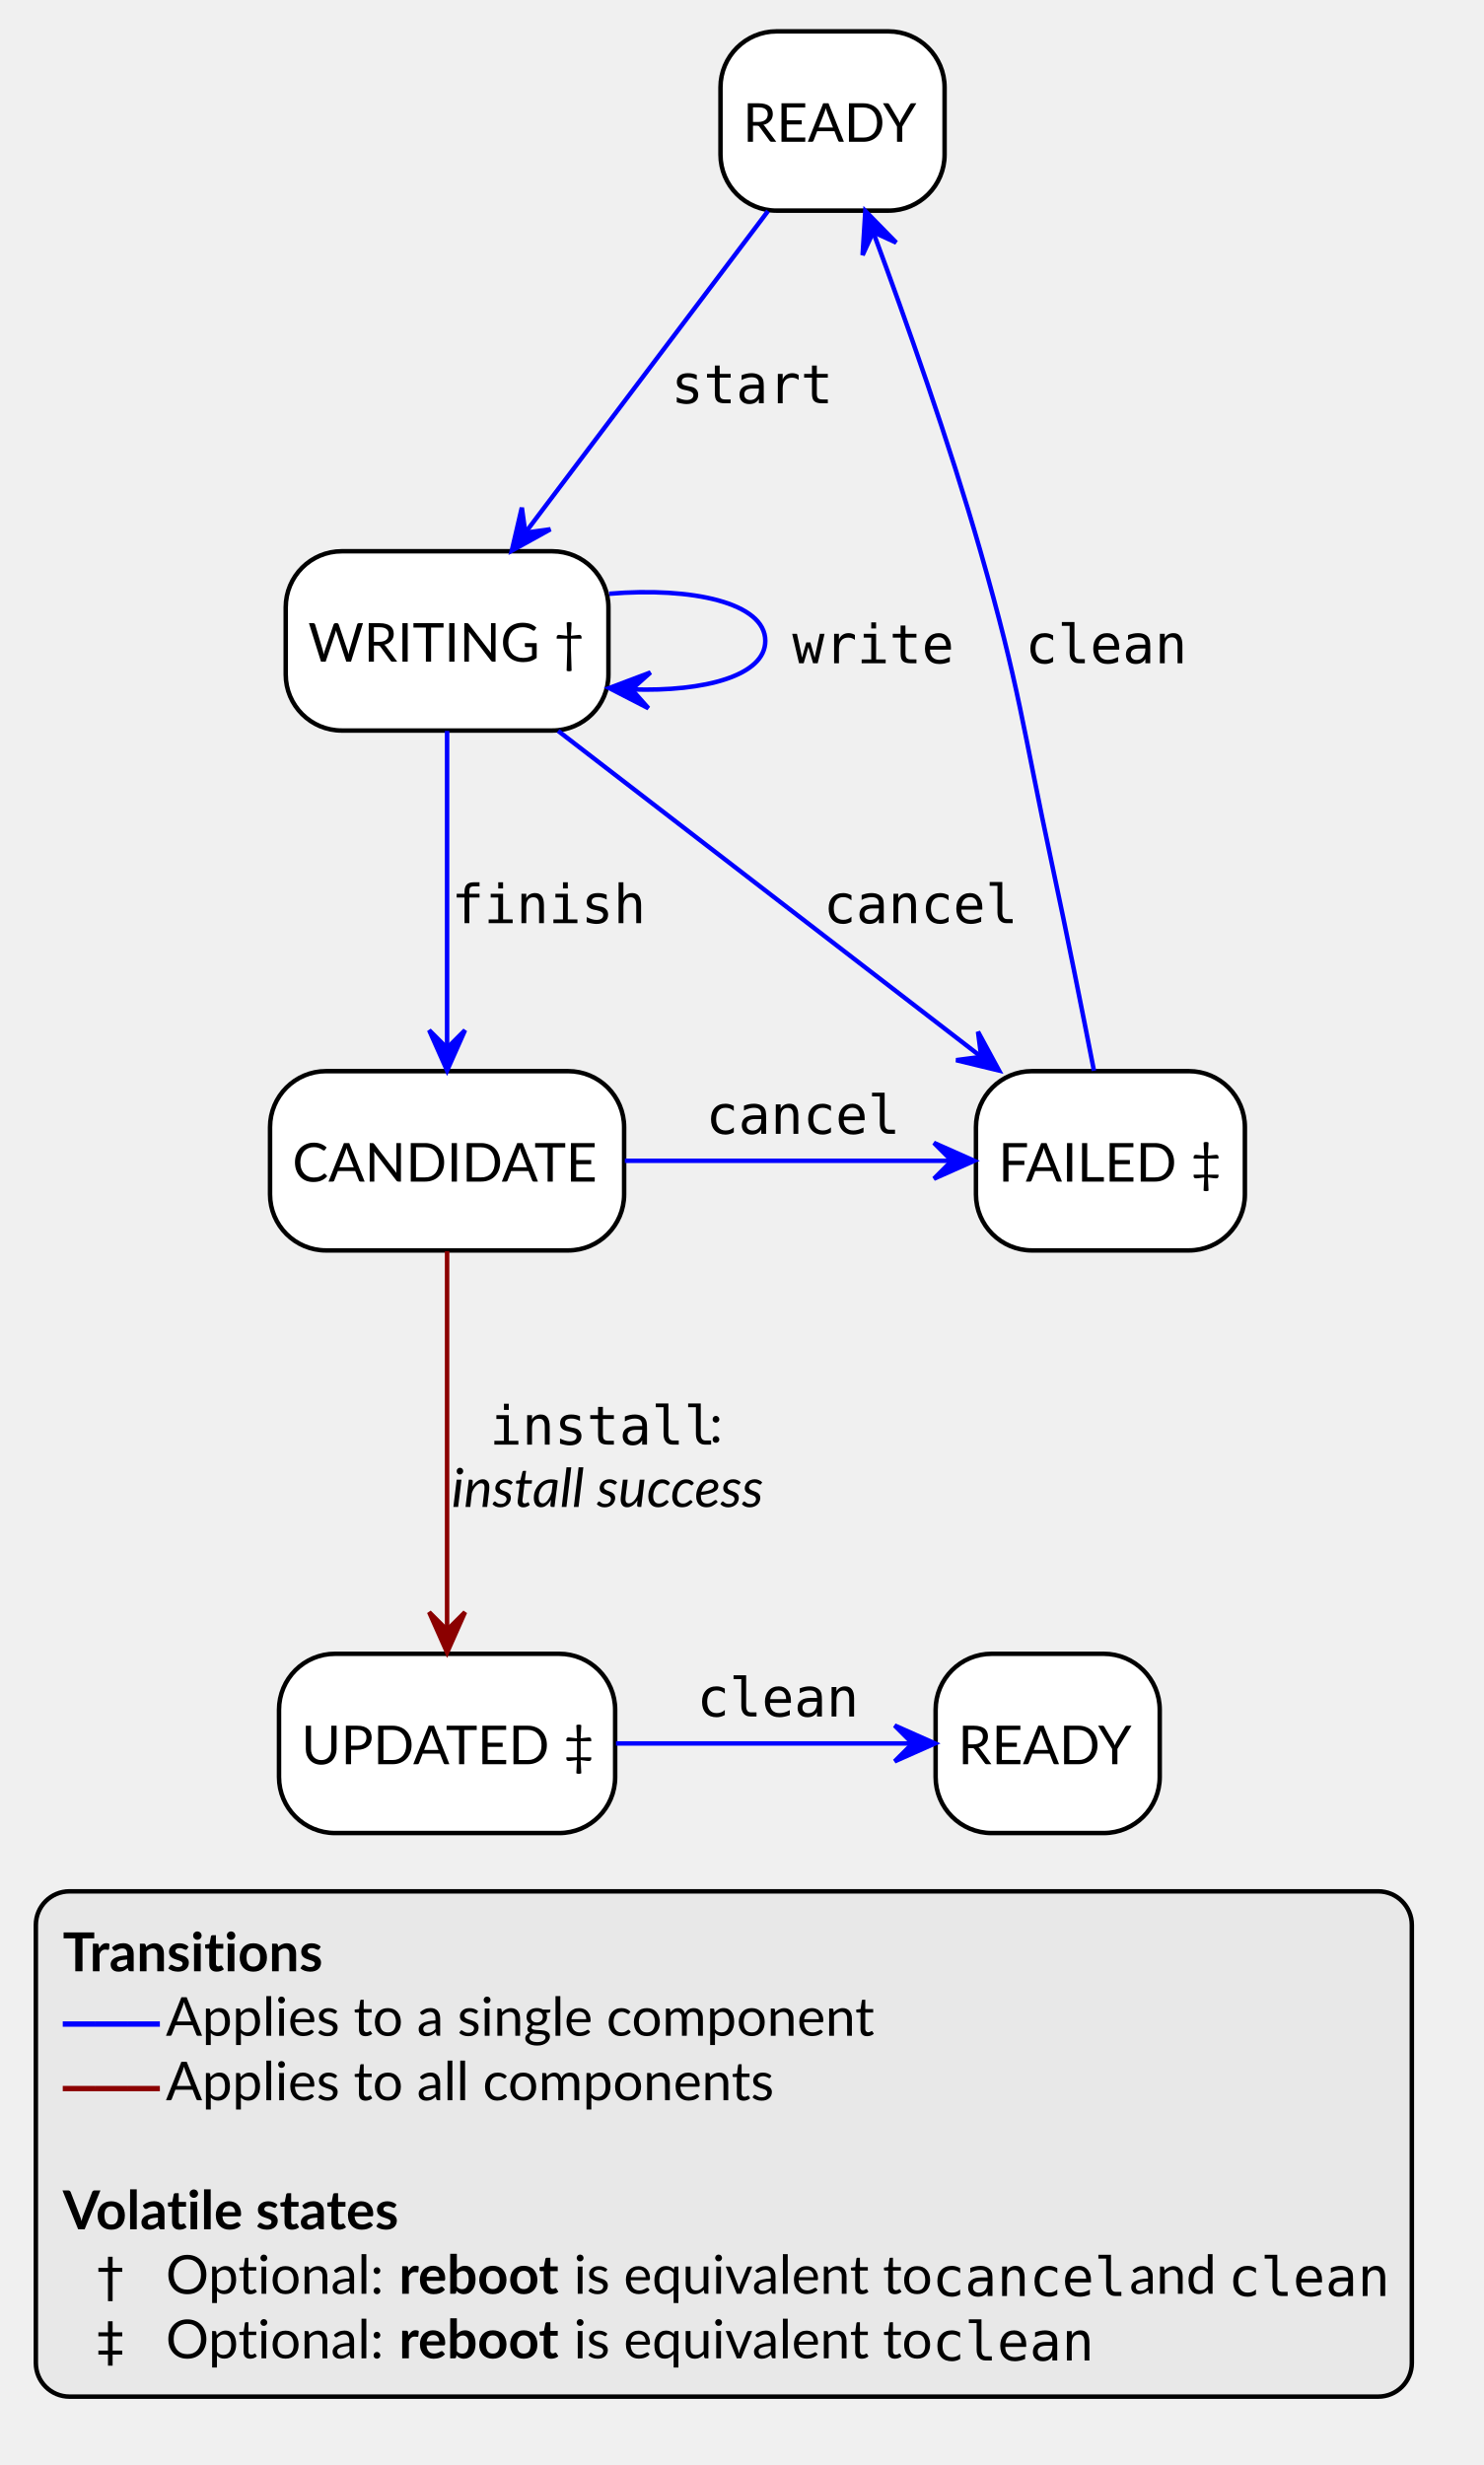
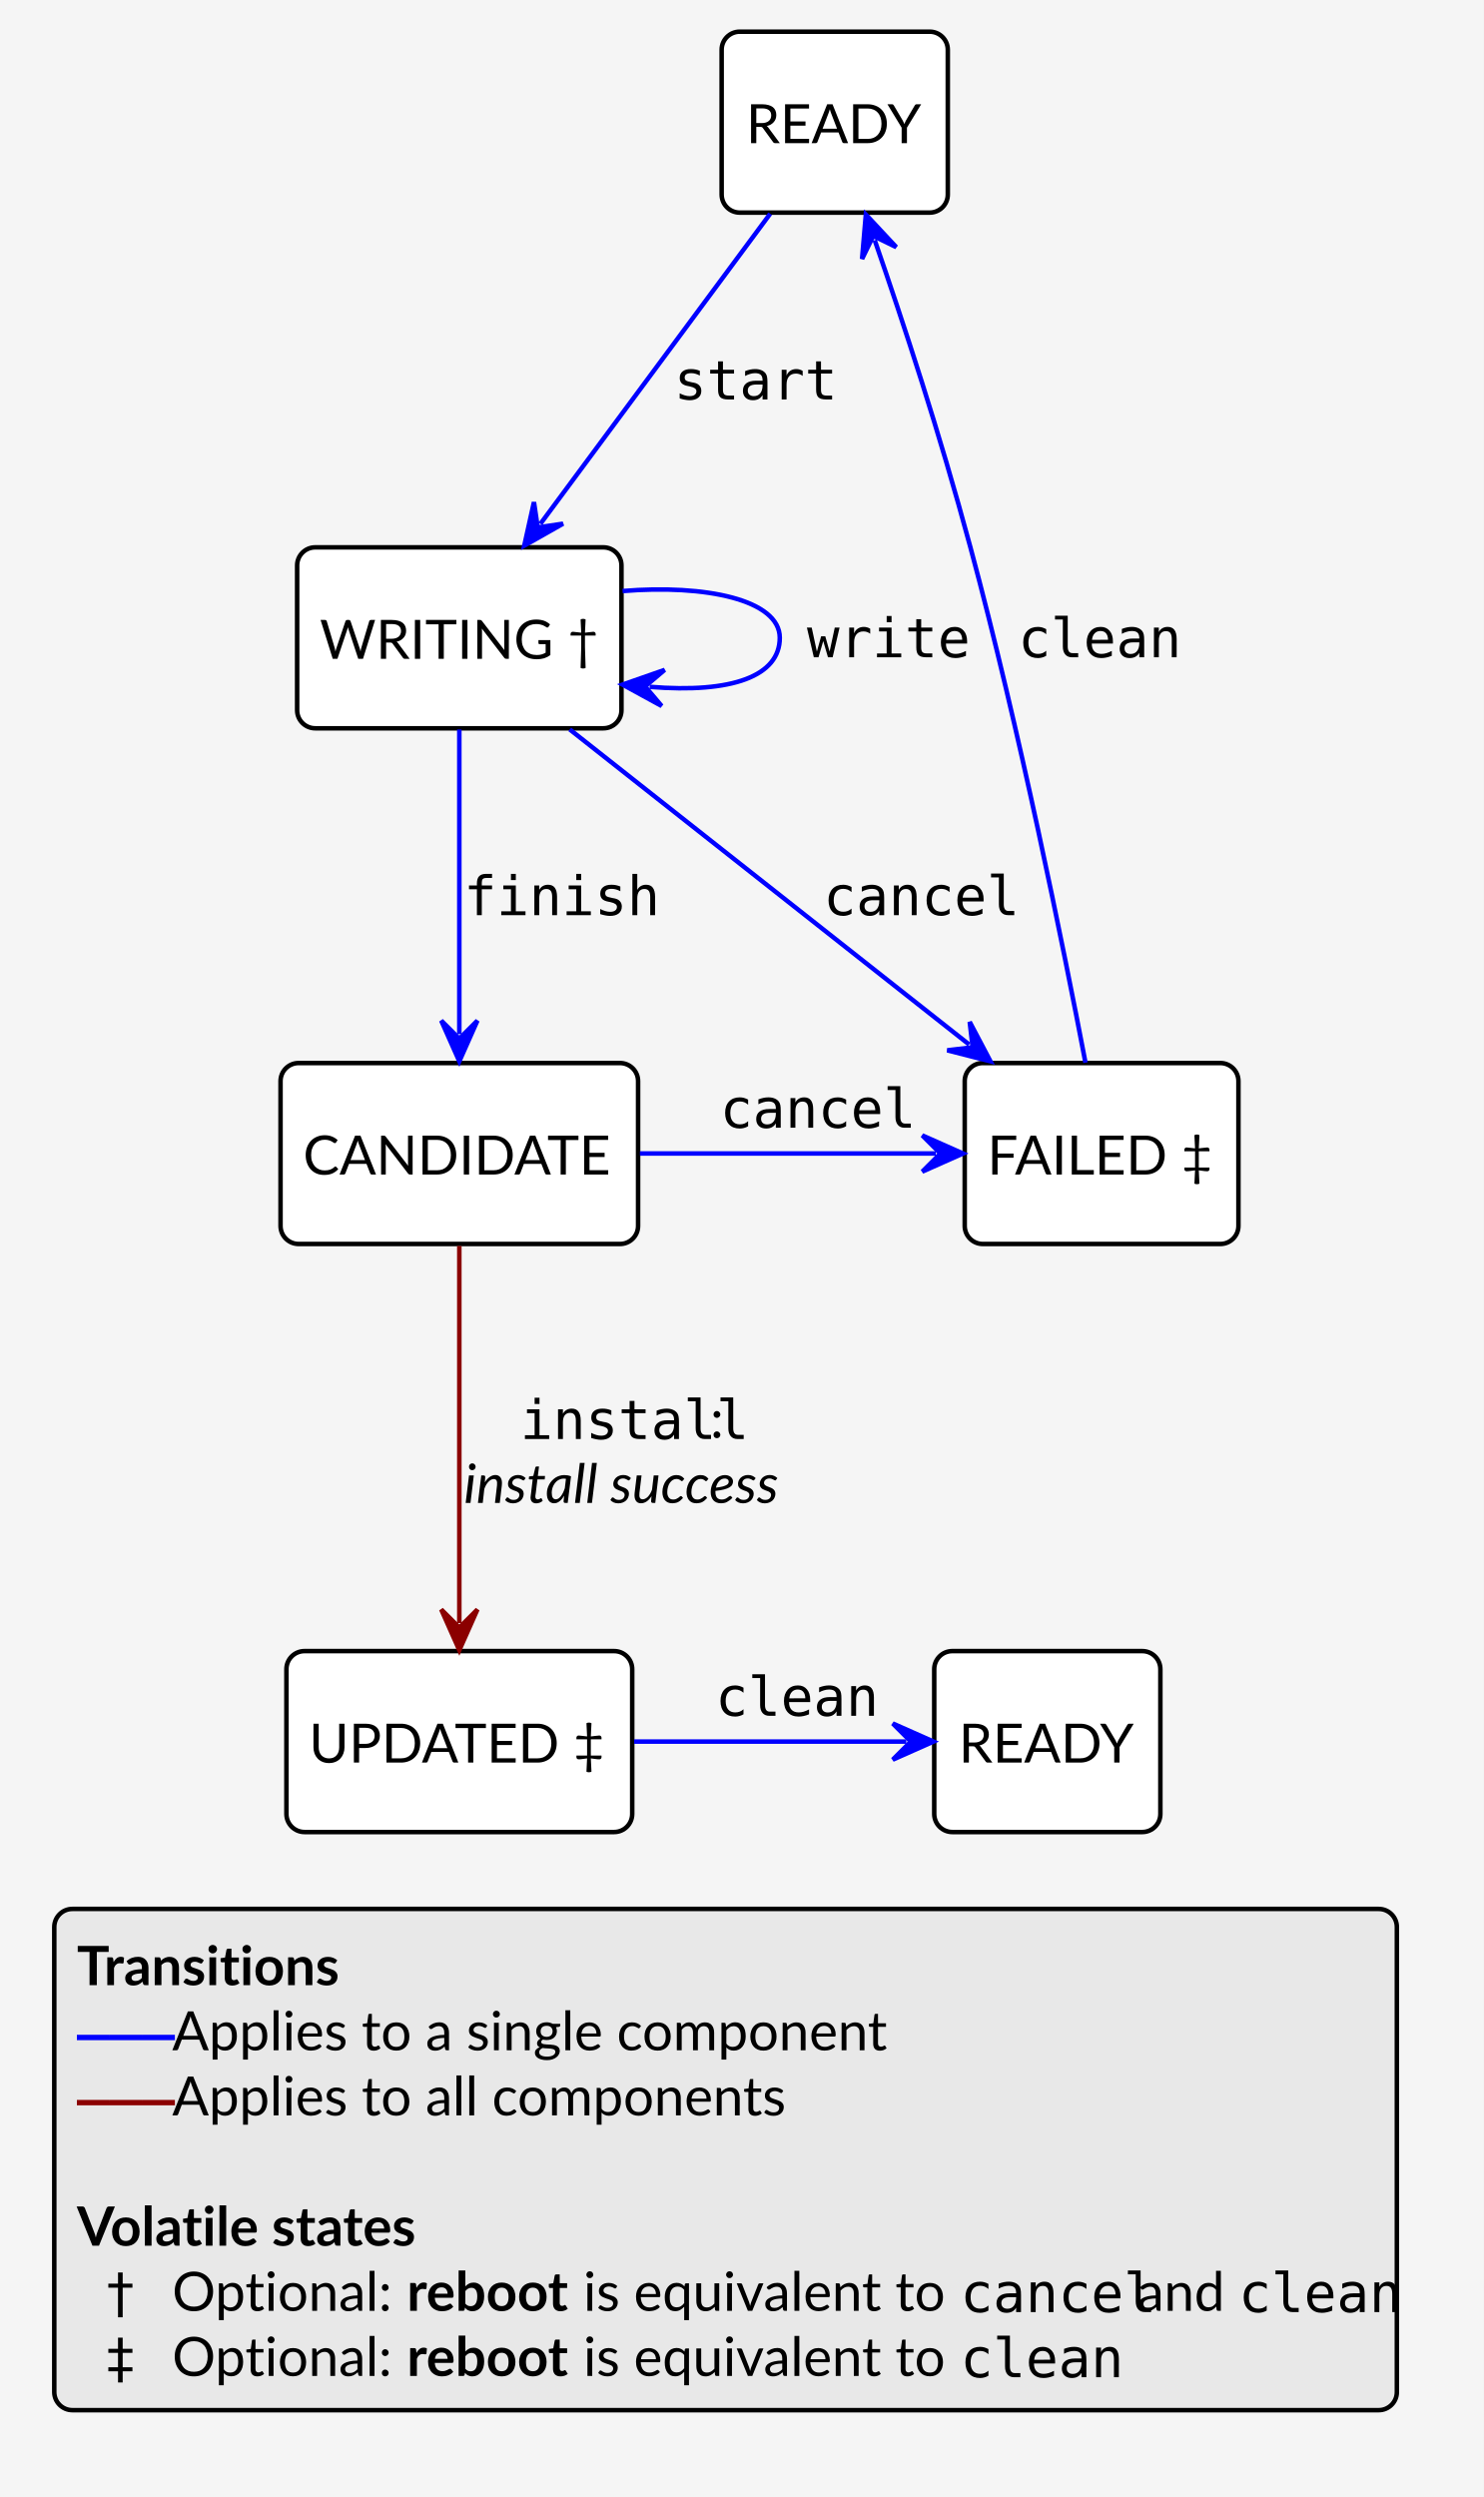
- <svg xmlns="http://www.w3.org/2000/svg" contentStyleType="text/css" height="550px" preserveAspectRatio="none" style="width:331px;height:550px;background:#FFFFFF55;" version="1.1" viewBox="0 0 331 550" width="331px" zoomAndPan="magnify">
+ <svg xmlns="http://www.w3.org/2000/svg" contentStyleType="text/css" data-diagram-type="STATE" height="552px" preserveAspectRatio="none" style="width:328px;height:552px;background:#FFFFFF55;" version="1.1" viewBox="0 0 328 552" width="328px" zoomAndPan="magnify">
  <defs />
  <g>
-     <rect fill="#FFFFFF" height="40" rx="12.5" ry="12.5" style="stroke:#000000;stroke-width:1.0;" width="50" x="160.75" y="7" />
-     <text fill="#000000" font-family="Lato,sans-serif" font-size="12" lengthAdjust="spacing" textLength="40" x="165.75" y="31.641">READY</text>
-     <rect fill="#FFFFFF" height="40" rx="12.5" ry="12.5" style="stroke:#000000;stroke-width:1.0;" width="72" x="63.75" y="123" />
-     <text fill="#000000" font-family="Lato,sans-serif" font-size="12" lengthAdjust="spacing" textLength="62" x="68.75" y="147.641">WRITING †</text>
-     <rect fill="#FFFFFF" height="40" rx="12.5" ry="12.5" style="stroke:#000000;stroke-width:1.0;" width="79" x="60.25" y="239" />
-     <text fill="#000000" font-family="Lato,sans-serif" font-size="12" lengthAdjust="spacing" textLength="69" x="65.25" y="263.641">CANDIDATE</text>
-     <rect fill="#FFFFFF" height="40" rx="12.5" ry="12.5" style="stroke:#000000;stroke-width:1.0;" width="60" x="217.75" y="239" />
-     <text fill="#000000" font-family="Lato,sans-serif" font-size="12" lengthAdjust="spacing" textLength="50" x="222.75" y="263.641">FAILED ‡</text>
-     <rect fill="#FFFFFF" height="40" rx="12.5" ry="12.5" style="stroke:#000000;stroke-width:1.0;" width="75" x="62.25" y="369" />
-     <text fill="#000000" font-family="Lato,sans-serif" font-size="12" lengthAdjust="spacing" textLength="65" x="67.25" y="393.641">UPDATED ‡</text>
-     <rect fill="#FFFFFF" height="40" rx="12.5" ry="12.5" style="stroke:#000000;stroke-width:1.0;" width="50" x="208.75" y="369" />
-     <text fill="#000000" font-family="Lato,sans-serif" font-size="12" lengthAdjust="spacing" textLength="40" x="213.75" y="393.641">READY</text>
-     <g id="link_Start_Writing">
-       <path d="M171.36,47.08 C156.47,66.81 133.22,97.63 117.28,118.76 " fill="none" id="Start-to-Writing" style="stroke:#0000FF;stroke-width:1.0;" />
-       <polygon fill="#0000FF" points="114.19,122.86,122.809,118.094,117.206,118.872,116.428,113.269,114.19,122.86" style="stroke:#0000FF;stroke-width:1.0;" />
-       <text fill="#000000" font-family="Consolas,Menlo,monospace" font-size="12" lengthAdjust="spacing" textLength="35" x="149.75" y="89.988">start</text>
+     <rect fill="#FFFFFF" fill-opacity="0.333" height="552" style="stroke:none;stroke-width:1;" width="328" x="0" y="0" />
+     <rect fill="#FFFFFF" height="40" rx="4" ry="4" style="stroke:#000000;stroke-width:1;" width="50" x="159.556" y="7" />
+     <text fill="#000000" font-family="Lato,sans-serif" font-size="12" lengthAdjust="spacing" textLength="39.186" x="164.963" y="31.644">READY</text>
+     <rect fill="#FFFFFF" height="40" rx="4" ry="4" style="stroke:#000000;stroke-width:1;" width="71.71" x="65.696" y="121" />
+     <text fill="#000000" font-family="Lato,sans-serif" font-size="12" lengthAdjust="spacing" textLength="61.71" x="70.696" y="145.644">WRITING †</text>
+     <rect fill="#FFFFFF" height="40" rx="4" ry="4" style="stroke:#000000;stroke-width:1;" width="79.054" x="62.026" y="235" />
+     <text fill="#000000" font-family="Lato,sans-serif" font-size="12" lengthAdjust="spacing" textLength="69.054" x="67.026" y="259.644">CANDIDATE</text>
+     <rect fill="#FFFFFF" height="40" rx="4" ry="4" style="stroke:#000000;stroke-width:1;" width="60.52" x="213.296" y="235" />
+     <text fill="#000000" font-family="Lato,sans-serif" font-size="12" lengthAdjust="spacing" textLength="50.52" x="218.296" y="259.644">FAILED ‡</text>
+     <rect fill="#FFFFFF" height="40" rx="4" ry="4" style="stroke:#000000;stroke-width:1;" width="76.456" x="63.326" y="365" />
+     <text fill="#000000" font-family="Lato,sans-serif" font-size="12" lengthAdjust="spacing" textLength="66.456" x="68.326" y="389.644">UPDATED ‡</text>
+     <rect fill="#FFFFFF" height="40" rx="4" ry="4" style="stroke:#000000;stroke-width:1;" width="50" x="206.556" y="365" />
+     <text fill="#000000" font-family="Lato,sans-serif" font-size="12" lengthAdjust="spacing" textLength="39.186" x="211.963" y="389.644">READY</text>
+     <g class="link" data-entity-1="Start" data-entity-2="Writing" data-source-line="27" data-uid="lnk2" id="link_Start_Writing">
+       <path d="M170.286,47.25 C155.086,67.77 134.717,95.239 119.487,115.799" fill="none" id="Start-to-Writing" style="stroke:#0000FF;stroke-width:1;" />
+       <polygon fill="#0000FF" points="115.916,120.62,124.487,115.769,118.892,116.602,118.059,111.007,115.916,120.62" style="stroke:#0000FF;stroke-width:1;" />
+       <text fill="#000000" font-family="Inconsolata,monospace" font-size="12" lengthAdjust="spacing" textLength="30" x="149.026" y="88.308">start</text>
    </g>
-     <g id="link_Writing_Writing">
-       <path d="M135.92,132.48 C154.28,130.94 170.75,134.45 170.75,143 C170.75,150.75 157.23,154.36 141.02,153.82 " fill="none" id="Writing-to-Writing" style="stroke:#0000FF;stroke-width:1.0;" />
-       <polygon fill="#0000FF" points="135.92,153.52,144.676,158.028,140.912,153.806,145.134,150.042,135.92,153.52" style="stroke:#0000FF;stroke-width:1.0;" />
-       <text fill="#000000" font-family="Consolas,Menlo,monospace" font-size="12" lengthAdjust="spacing" textLength="35" x="176.75" y="147.988">write</text>
+     <g class="link" data-entity-1="Writing" data-entity-2="Writing" data-source-line="28" data-uid="lnk3" id="link_Writing_Writing">
+       <path d="M137.646,130.66 C155.976,129.15 172.406,132.59 172.406,141 C172.406,149.41 161.956,153.343 143.626,151.833" fill="none" id="Writing-to-Writing" style="stroke:#0000FF;stroke-width:1;" />
+       <polygon fill="#0000FF" points="137.646,151.34,146.287,156.065,142.629,151.75,146.944,148.092,137.646,151.34" style="stroke:#0000FF;stroke-width:1;" />
+       <text fill="#000000" font-family="Inconsolata,monospace" font-size="12" lengthAdjust="spacing" textLength="30" x="178.406" y="145.308">write</text>
    </g>
-     <g id="link_Writing_Candidate">
-       <path d="M99.75,163.08 C99.75,182.48 99.75,212.61 99.75,233.7 " fill="none" id="Writing-to-Candidate" style="stroke:#0000FF;stroke-width:1.0;" />
-       <polygon fill="#0000FF" points="99.75,238.86,103.75,229.86,99.75,233.86,95.75,229.86,99.75,238.86" style="stroke:#0000FF;stroke-width:1.0;" />
-       <text fill="#000000" font-family="Consolas,Menlo,monospace" font-size="12" lengthAdjust="spacing" textLength="42" x="100.75" y="205.988">finish</text>
+     <g class="link" data-entity-1="Writing" data-entity-2="Candidate" data-source-line="29" data-uid="lnk4" id="link_Writing_Candidate">
+       <path d="M101.556,161.25 C101.556,181.77 101.556,208.06 101.556,228.62" fill="none" id="Writing-to-Candidate" style="stroke:#0000FF;stroke-width:1;" />
+       <polygon fill="#0000FF" points="101.556,234.62,105.556,225.62,101.556,229.62,97.556,225.62,101.556,234.62" style="stroke:#0000FF;stroke-width:1;" />
+       <text fill="#000000" font-family="Inconsolata,monospace" font-size="12" lengthAdjust="spacing" textLength="36" x="102.556" y="202.308">finish</text>
    </g>
-     <g id="link_Writing_Failed">
-       <path d="M124.52,163.08 C150.45,183.06 191.15,214.4 218.61,235.55 " fill="none" id="Writing-to-Failed" style="stroke:#0000FF;stroke-width:1.0;" />
-       <polygon fill="#0000FF" points="222.9,238.86,218.204,230.203,218.936,235.812,213.327,236.545,222.9,238.86" style="stroke:#0000FF;stroke-width:1.0;" />
-       <text fill="#000000" font-family="Consolas,Menlo,monospace" font-size="12" lengthAdjust="spacing" textLength="42" x="183.75" y="205.988">cancel</text>
+     <g class="link" data-entity-1="Writing" data-entity-2="Failed" data-source-line="30" data-uid="lnk5" id="link_Writing_Failed">
+       <path d="M125.966,161.25 C151.976,181.77 188.205,210.345 214.275,230.905" fill="none" id="Writing-to-Failed" style="stroke:#0000FF;stroke-width:1;" />
+       <polygon fill="#0000FF" points="218.986,234.62,214.396,225.906,215.06,231.524,209.442,232.188,218.986,234.62" style="stroke:#0000FF;stroke-width:1;" />
+       <text fill="#000000" font-family="Inconsolata,monospace" font-size="12" lengthAdjust="spacing" textLength="36" x="182.056" y="202.308">cancel</text>
    </g>
-     <g id="link_Candidate_Updated">
-       <path d="M99.75,279.16 C99.75,301.69 99.75,339.11 99.75,363.67 " fill="none" id="Candidate-to-Updated" style="stroke:#8B0000;stroke-width:1.0;" />
-       <polygon fill="#8B0000" points="99.75,368.71,103.75,359.71,99.75,363.71,95.75,359.71,99.75,368.71" style="stroke:#8B0000;stroke-width:1.0;" />
-       <text fill="#000000" font-family="Consolas,Menlo,monospace" font-size="12" lengthAdjust="spacing" textLength="49" x="109.25" y="322.33">install</text>
-       <text fill="#000000" font-family="Lato,sans-serif" font-size="12" lengthAdjust="spacing" textLength="3" x="158.25" y="321.837">:</text>
-       <text fill="#000000" font-family="Lato,sans-serif" font-size="12" font-style="italic" lengthAdjust="spacing" textLength="69" x="100.75" y="336.23">install success</text>
+     <g class="link" data-entity-1="Candidate" data-entity-2="Updated" data-source-line="31" data-uid="lnk6" id="link_Candidate_Updated">
+       <path d="M101.556,275.44 C101.556,299.64 101.556,334.71 101.556,358.8" fill="none" id="Candidate-to-Updated" style="stroke:#8B0000;stroke-width:1;" />
+       <polygon fill="#8B0000" points="101.556,364.8,105.556,355.8,101.556,359.8,97.556,355.8,101.556,364.8" style="stroke:#8B0000;stroke-width:1;" />
+       <text fill="#000000" font-family="Inconsolata,monospace" font-size="12" lengthAdjust="spacing" textLength="42" x="115.015" y="318.12">install</text>
+       <text fill="#000000" font-family="Lato,sans-serif" font-size="12" lengthAdjust="spacing" textLength="3" x="157.015" y="317.844">:</text>
+       <text fill="#000000" font-family="Lato,sans-serif" font-size="12" font-style="italic" lengthAdjust="spacing" textLength="69.918" x="102.556" y="332.244">install success</text>
    </g>
-     <g id="link_Candidate_Failed">
-       <path d="M139.41,259 C162.08,259 190.28,259 212.22,259 " fill="none" id="Candidate-to-Failed" style="stroke:#0000FF;stroke-width:1.0;" />
-       <polygon fill="#0000FF" points="217.37,259,208.37,255,212.37,259,208.37,263,217.37,259" style="stroke:#0000FF;stroke-width:1.0;" />
-       <text fill="#000000" font-family="Consolas,Menlo,monospace" font-size="12" lengthAdjust="spacing" textLength="42" x="157.5" y="252.988">cancel</text>
+     <g class="link" data-entity-1="Candidate" data-entity-2="Failed" data-source-line="32" data-uid="lnk7" id="link_Candidate_Failed">
+       <path d="M141.486,255 C164.126,255 186.016,255 206.916,255" fill="none" id="Candidate-to-Failed" style="stroke:#0000FF;stroke-width:1;" />
+       <polygon fill="#0000FF" points="212.916,255,203.916,251,207.916,255,203.916,259,212.916,255" style="stroke:#0000FF;stroke-width:1;" />
+       <text fill="#000000" font-family="Inconsolata,monospace" font-size="12" lengthAdjust="spacing" textLength="36" x="159.186" y="249.308">cancel</text>
    </g>
-     <g id="link_Start_Failed">
-       <path d="M194.99,52.24 C202.06,71.29 211.75,98.61 218.75,123 C227.55,153.67 228.06,161.79 234.75,193 C238.05,208.42 241.54,225.95 244.08,238.92 " fill="none" id="Start-backto-Failed" style="stroke:#0000FF;stroke-width:1.0;" />
-       <polygon fill="#0000FF" points="193.07,47.09,192.458,56.92,194.813,51.776,199.957,54.131,193.07,47.09" style="stroke:#0000FF;stroke-width:1.0;" />
-       <text fill="#000000" font-family="Consolas,Menlo,monospace" font-size="12" lengthAdjust="spacing" textLength="35" x="228.75" y="147.988">clean</text>
+     <g class="link" data-entity-1="Start" data-entity-2="Failed" data-source-line="34" data-uid="lnk9" id="link_Start_Failed">
+       <path d="M193.398,53.1 C199.868,71.8 207.616,95.28 214.556,121 C225.386,161.16 235.026,208.96 239.996,234.92" fill="none" id="Start-backto-Failed" style="stroke:#0000FF;stroke-width:1;" />
+       <polygon fill="#0000FF" points="191.436,47.43,190.599,57.243,193.071,52.155,198.159,54.627,191.436,47.43" style="stroke:#0000FF;stroke-width:1;" />
+       <text fill="#000000" font-family="Inconsolata,monospace" font-size="12" lengthAdjust="spacing" textLength="30" x="225.096" y="145.308">clean</text>
    </g>
-     <g id="link_Updated_End">
-       <path d="M137.43,389 C158.24,389 183.74,389 203.27,389 " fill="none" id="Updated-to-End" style="stroke:#0000FF;stroke-width:1.0;" />
-       <polygon fill="#0000FF" points="208.61,389,199.61,385,203.61,389,199.61,393,208.61,389" style="stroke:#0000FF;stroke-width:1.0;" />
-       <text fill="#000000" font-family="Consolas,Menlo,monospace" font-size="12" lengthAdjust="spacing" textLength="35" x="155.5" y="382.988">clean</text>
+     <g class="link" data-entity-1="Updated" data-entity-2="End" data-source-line="36" data-uid="lnk10" id="link_Updated_End">
+       <path d="M140.206,385 C161.606,385 181.606,385 200.386,385" fill="none" id="Updated-to-End" style="stroke:#0000FF;stroke-width:1;" />
+       <polygon fill="#0000FF" points="206.386,385,197.386,381,201.386,385,197.386,389,206.386,385" style="stroke:#0000FF;stroke-width:1;" />
+       <text fill="#000000" font-family="Inconsolata,monospace" font-size="12" lengthAdjust="spacing" textLength="30" x="158.166" y="379.308">clean</text>
    </g>
-     <rect fill="#E8E8E8" height="112.745" id="_legend" rx="7.5" ry="7.5" style="stroke:#000000;stroke-width:1.0;" width="307" x="8" y="422" />
-     <text fill="#000000" font-family="Lato,sans-serif" font-size="12" font-weight="bold" lengthAdjust="spacing" textLength="60" x="14" y="439.837">Transitions</text>
-     <text fill="#0000FF" font-family="Consolas,Menlo,monospace" font-size="12" lengthAdjust="spacing" text-decoration="line-through" textLength="21" x="14" y="454.722">———</text>
-     <text fill="#000000" font-family="Lato,sans-serif" font-size="12" lengthAdjust="spacing" textLength="155" x="37" y="454.23">Applies to a single component</text>
-     <text fill="#8B0000" font-family="Consolas,Menlo,monospace" font-size="12" lengthAdjust="spacing" text-decoration="line-through" textLength="21" x="14" y="469.114">———</text>
-     <text fill="#000000" font-family="Lato,sans-serif" font-size="12" lengthAdjust="spacing" textLength="134" x="37" y="468.622">Applies to all components</text>
-     <text fill="#000000" font-family="Lato,sans-serif" font-size="12" lengthAdjust="spacing" textLength="2" x="14" y="483.014"> </text>
-     <text fill="#000000" font-family="Lato,sans-serif" font-size="12" font-weight="bold" lengthAdjust="spacing" textLength="76" x="14" y="497.406">Volatile states</text>
-     <text fill="#000000" font-family="Consolas,Menlo,monospace" font-size="12" lengthAdjust="spacing" textLength="7" x="21" y="512.29">†</text>
-     <text fill="#000000" font-family="Lato,sans-serif" font-size="12" lengthAdjust="spacing" textLength="50" x="37" y="511.798">Optional:</text>
-     <text fill="#000000" font-family="Lato,sans-serif" font-size="12" font-weight="bold" lengthAdjust="spacing" textLength="37" x="89" y="511.798">reboot</text>
-     <text fill="#000000" font-family="Lato,sans-serif" font-size="12" lengthAdjust="spacing" textLength="78" x="128" y="511.798">is equivalent to</text>
-     <text fill="#000000" font-family="Consolas,Menlo,monospace" font-size="12" lengthAdjust="spacing" textLength="42" x="208" y="512.29">cancel</text>
-     <text fill="#000000" font-family="Lato,sans-serif" font-size="12" lengthAdjust="spacing" textLength="20" x="252" y="511.798">and</text>
-     <text fill="#000000" font-family="Consolas,Menlo,monospace" font-size="12" lengthAdjust="spacing" textLength="35" x="274" y="512.29">clean</text>
-     <text fill="#000000" font-family="Consolas,Menlo,monospace" font-size="12" lengthAdjust="spacing" textLength="7" x="21" y="526.682">‡</text>
-     <text fill="#000000" font-family="Lato,sans-serif" font-size="12" lengthAdjust="spacing" textLength="50" x="37" y="526.19">Optional:</text>
-     <text fill="#000000" font-family="Lato,sans-serif" font-size="12" font-weight="bold" lengthAdjust="spacing" textLength="37" x="89" y="526.19">reboot</text>
-     <text fill="#000000" font-family="Lato,sans-serif" font-size="12" lengthAdjust="spacing" textLength="78" x="128" y="526.19">is equivalent to</text>
-     <text fill="#000000" font-family="Consolas,Menlo,monospace" font-size="12" lengthAdjust="spacing" textLength="35" x="208" y="526.682">clean</text>
+     <rect fill="#E8E8E8" height="110.8" rx="4" ry="4" style="stroke:#000000;stroke-width:1;" width="296.842" x="12" y="422" />
+     <text fill="#000000" font-family="Lato,sans-serif" font-size="12" font-weight="bold" lengthAdjust="spacing" textLength="59.304" x="17" y="438.844">Transitions</text>
+     <text fill="#0000FF" font-family="Inconsolata,monospace" font-size="12" lengthAdjust="spacing" text-decoration="line-through" textLength="18" x="17" y="453.52">———</text>
+     <text fill="#000000" font-family="Lato,sans-serif" font-size="12" lengthAdjust="spacing" textLength="158.322" x="38.072" y="453.244">Applies to a single component</text>
+     <text fill="#8B0000" font-family="Inconsolata,monospace" font-size="12" lengthAdjust="spacing" text-decoration="line-through" textLength="18" x="17" y="467.92">———</text>
+     <text fill="#000000" font-family="Lato,sans-serif" font-size="12" lengthAdjust="spacing" textLength="135.93" x="38.072" y="467.644">Applies to all components</text>
+     <text fill="#000000" font-family="Lato,sans-serif" font-size="12" lengthAdjust="spacing" textLength="3.072" x="17" y="482.044"> </text>
+     <text fill="#000000" font-family="Lato,sans-serif" font-size="12" font-weight="bold" lengthAdjust="spacing" textLength="76.092" x="17" y="496.444">Volatile states</text>
+     <text fill="#000000" font-family="Inconsolata,monospace" font-size="12" lengthAdjust="spacing" textLength="6" x="23" y="511.12">†</text>
+     <text fill="#000000" font-family="Lato,sans-serif" font-size="12" lengthAdjust="spacing" textLength="48.81" x="38.072" y="510.844">Optional:</text>
+     <text fill="#000000" font-family="Lato,sans-serif" font-size="12" font-weight="bold" lengthAdjust="spacing" textLength="35.946" x="89.954" y="510.844">reboot</text>
+     <text fill="#000000" font-family="Lato,sans-serif" font-size="12" lengthAdjust="spacing" textLength="80.274" x="128.972" y="510.844">is equivalent to</text>
+     <text fill="#000000" font-family="Inconsolata,monospace" font-size="12" lengthAdjust="spacing" textLength="36" x="212.318" y="511.12">cancel</text>
+     <text fill="#000000" font-family="Lato,sans-serif" font-size="12" lengthAdjust="spacing" textLength="19.38" x="251.39" y="510.844">and</text>
+     <text fill="#000000" font-family="Inconsolata,monospace" font-size="12" lengthAdjust="spacing" textLength="30" x="273.842" y="511.12">clean</text>
+     <text fill="#000000" font-family="Inconsolata,monospace" font-size="12" lengthAdjust="spacing" textLength="6" x="23" y="525.52">‡</text>
+     <text fill="#000000" font-family="Lato,sans-serif" font-size="12" lengthAdjust="spacing" textLength="48.81" x="38.072" y="525.244">Optional:</text>
+     <text fill="#000000" font-family="Lato,sans-serif" font-size="12" font-weight="bold" lengthAdjust="spacing" textLength="35.946" x="89.954" y="525.244">reboot</text>
+     <text fill="#000000" font-family="Lato,sans-serif" font-size="12" lengthAdjust="spacing" textLength="80.274" x="128.972" y="525.244">is equivalent to</text>
+     <text fill="#000000" font-family="Inconsolata,monospace" font-size="12" lengthAdjust="spacing" textLength="30" x="212.318" y="525.52">clean</text>
  </g>
</svg>
